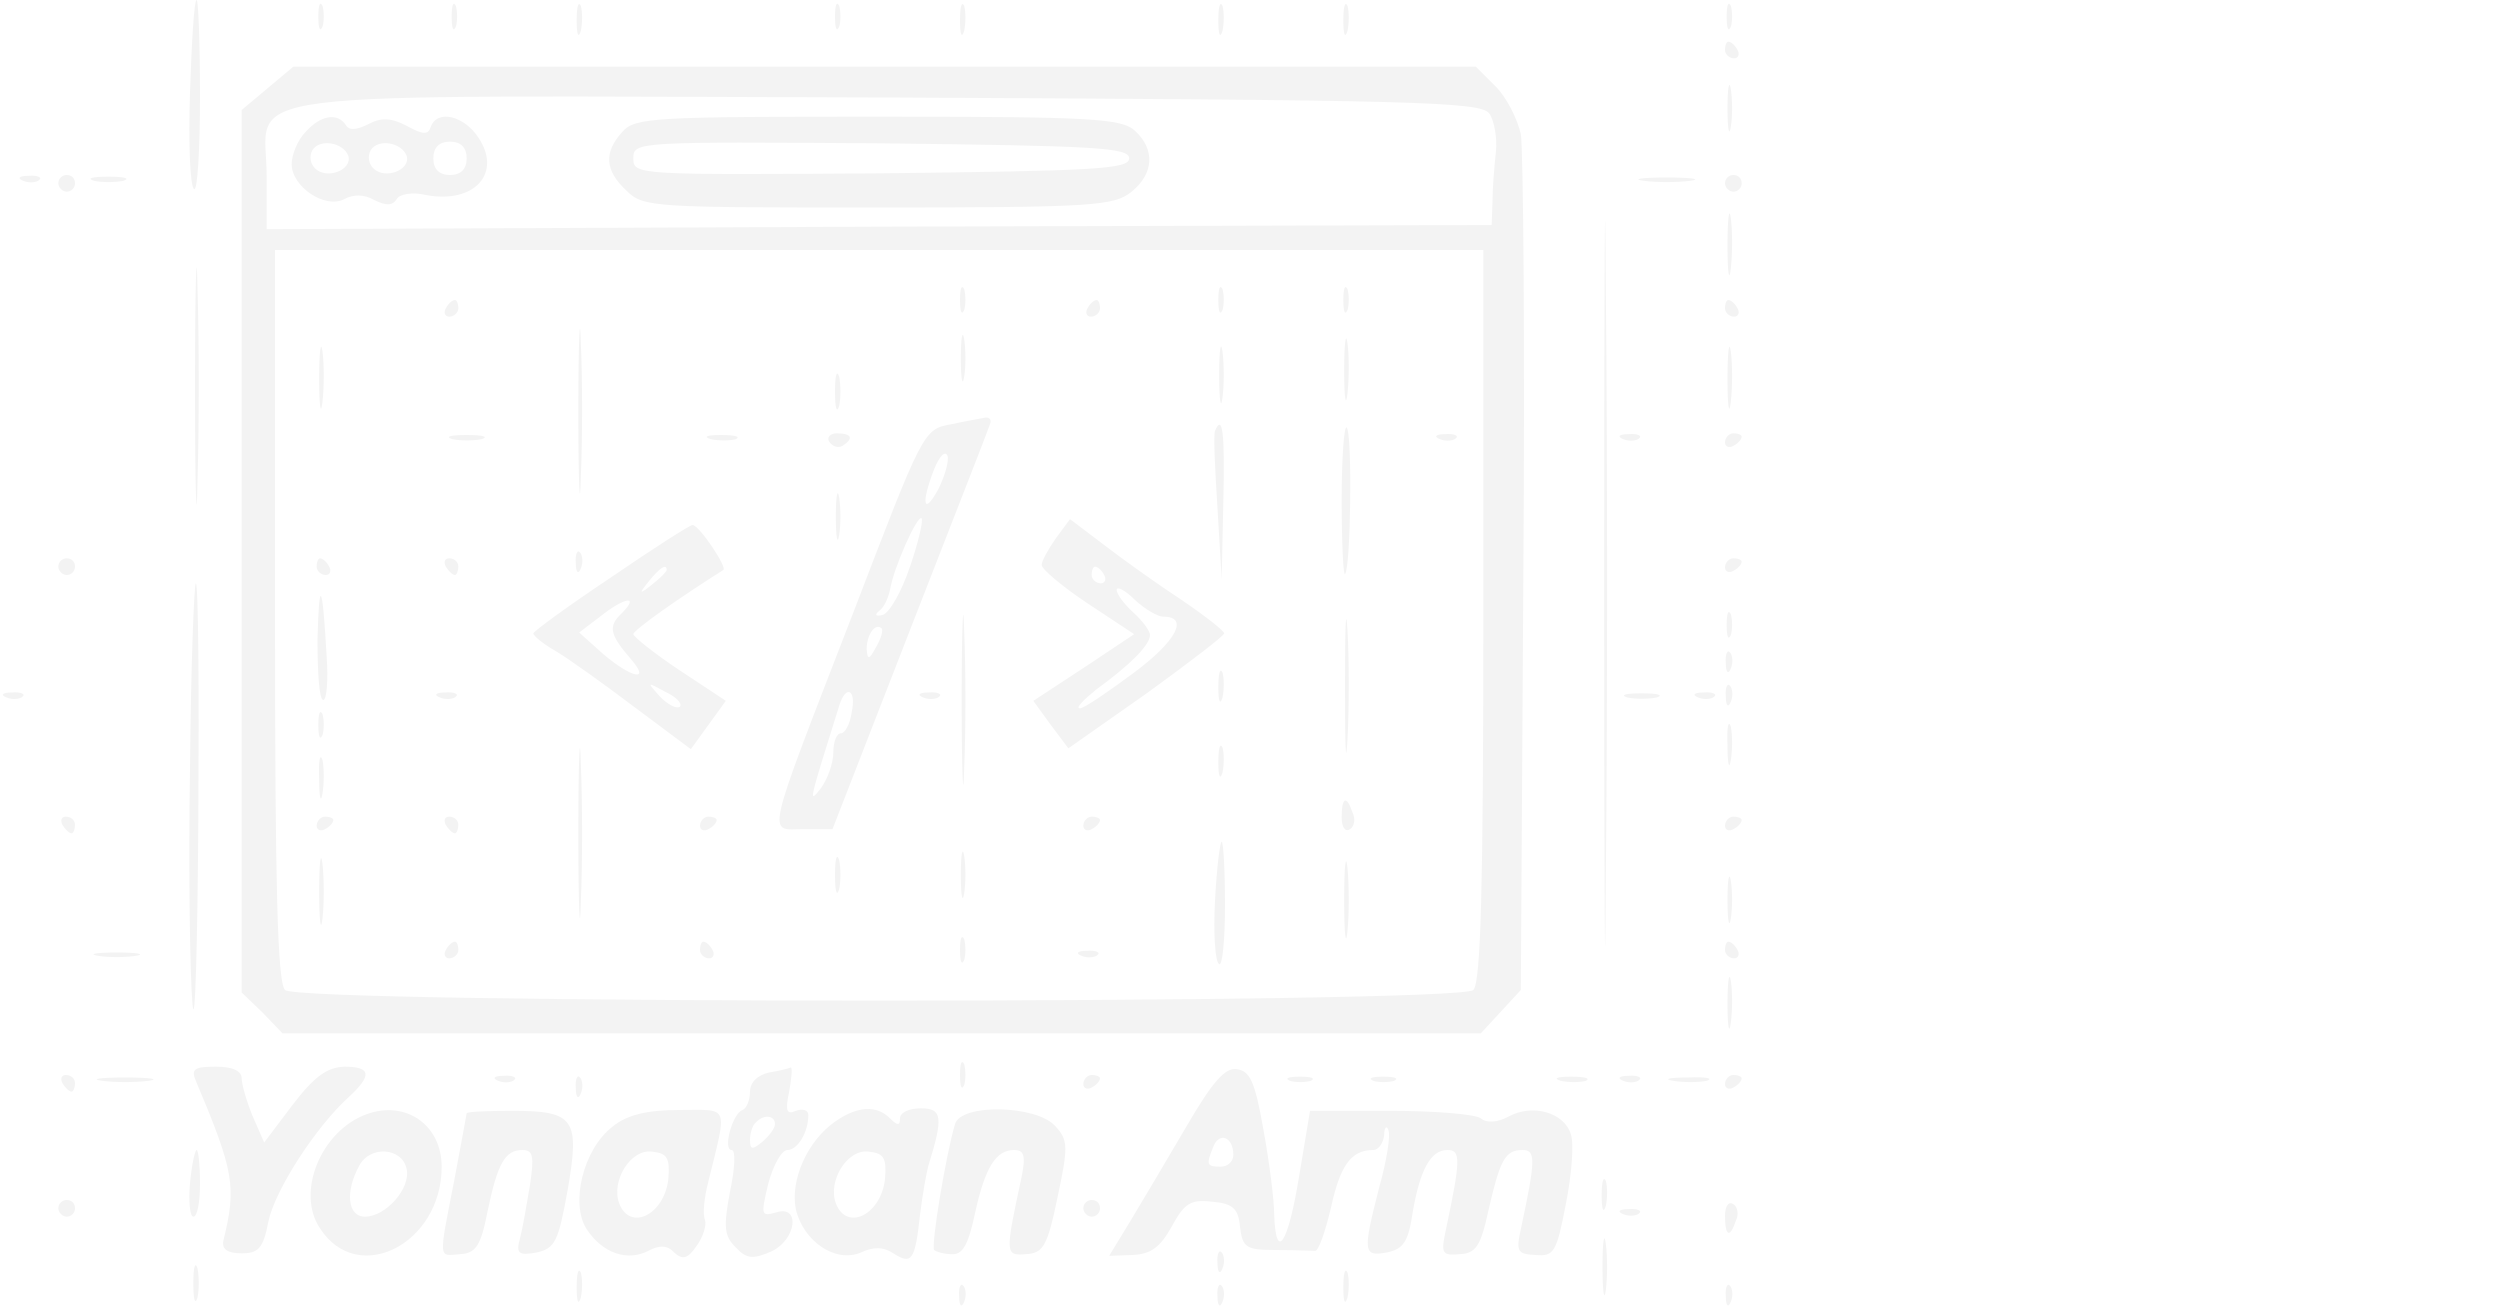
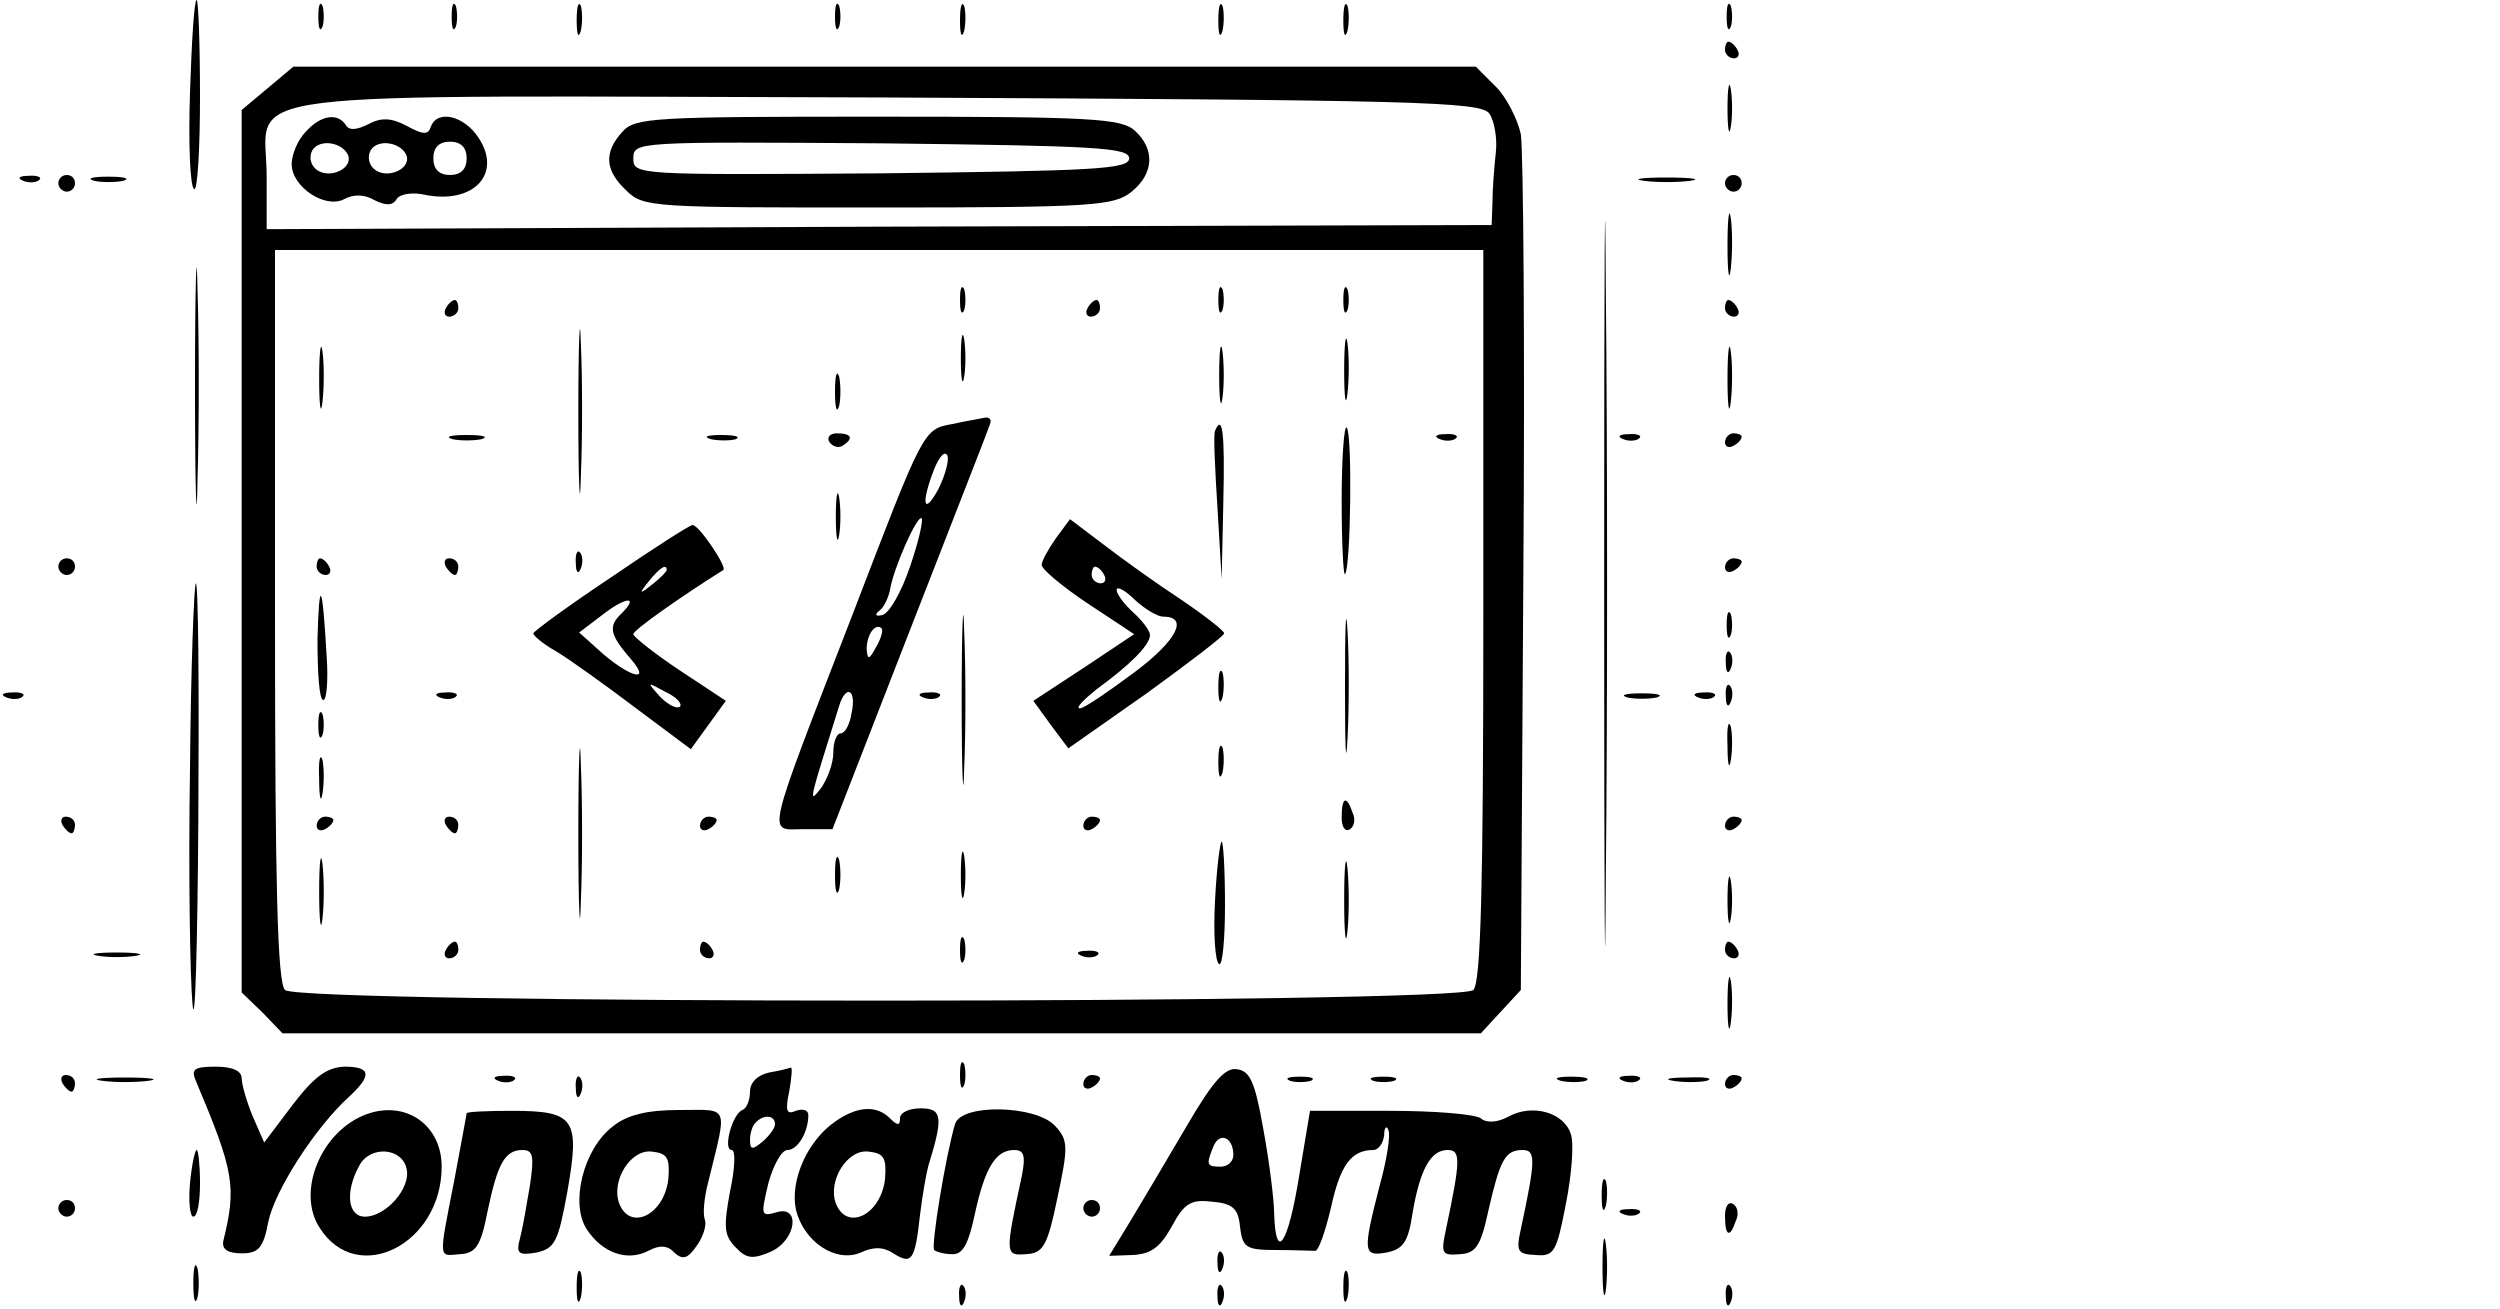
<svg xmlns="http://www.w3.org/2000/svg" version="1.0" width="300pt" height="157pt" viewBox="0 0 300 157" preserveAspectRatio="xMidYMid meet">
-   <g transform="translate(0,157) scale(0.1,-0.1)" fill="#f3f3f3" stroke="none">
+   <g transform="translate(0,157) scale(0.1,-0.1)" fill="#22222" stroke="none">
    <path d="M228 1459 c-2 -61 0 -113 5 -116 4 -2 7 48 7 111 0 64 -2 116 -4 116 -3 0 -6 -50 -8 -111z" />
    <path d="M382 1550 c0 -14 2 -19 5 -12 2 6 2 18 0 25 -3 6 -5 1 -5 -13z" />
    <path d="M542 1550 c0 -14 2 -19 5 -12 2 6 2 18 0 25 -3 6 -5 1 -5 -13z" />
    <path d="M692 1545 c0 -16 2 -22 5 -12 2 9 2 23 0 30 -3 6 -5 -1 -5 -18z" />
    <path d="M1002 1550 c0 -14 2 -19 5 -12 2 6 2 18 0 25 -3 6 -5 1 -5 -13z" />
    <path d="M1152 1545 c0 -16 2 -22 5 -12 2 9 2 23 0 30 -3 6 -5 -1 -5 -18z" />
    <path d="M1462 1545 c0 -16 2 -22 5 -12 2 9 2 23 0 30 -3 6 -5 -1 -5 -18z" />
    <path d="M1612 1545 c0 -16 2 -22 5 -12 2 9 2 23 0 30 -3 6 -5 -1 -5 -18z" />
    <path d="M1925 870 c0 -388 1 -546 2 -353 2 194 2 512 0 705 -1 194 -2 36 -2 -352z" />
    <path d="M2072 1550 c0 -14 2 -19 5 -12 2 6 2 18 0 25 -3 6 -5 1 -5 -13z" />
    <path d="M2070 1510 c0 -5 5 -10 11 -10 5 0 7 5 4 10 -3 6 -8 10 -11 10 -2 0 -4 -4 -4 -10z" />
    <path d="M321 1464 l-31 -26 0 -529 0 -530 25 -24 24 -25 719 0 719 0 24 26 24 26 3 496 c2 273 0 512 -3 531 -4 18 -17 44 -30 57 l-24 24 -710 0 -709 0 -31 -26z m1466 -30 c6 -8 10 -30 8 -47 -2 -18 -4 -44 -4 -59 l-1 -28 -735 -2 -735 -3 0 63 c0 107 -72 97 745 95 633 -3 711 -5 722 -19z m-7 -602 c0 -327 -3 -441 -12 -450 -17 -17 -1409 -17 -1426 0 -9 9 -12 123 -12 450 l0 438 725 0 725 0 0 -438z" />
    <path d="M367 1412 c-10 -10 -17 -28 -17 -39 0 -27 40 -54 63 -42 11 6 24 6 36 -1 14 -7 22 -7 27 1 3 6 19 9 35 5 58 -11 92 26 63 69 -17 26 -49 34 -57 13 -3 -10 -9 -10 -29 1 -19 10 -31 10 -46 2 -14 -7 -23 -8 -27 -1 -10 15 -30 12 -48 -8z m51 -29 c5 -17 -26 -29 -40 -15 -6 6 -7 15 -3 22 9 14 37 9 43 -7z m70 0 c5 -17 -26 -29 -40 -15 -6 6 -7 15 -3 22 9 14 37 9 43 -7z m72 -3 c0 -13 -7 -20 -20 -20 -13 0 -20 7 -20 20 0 13 7 20 20 20 13 0 20 -7 20 -20z" />
    <path d="M747 1412 c-23 -25 -21 -47 5 -71 20 -20 34 -20 302 -20 259 0 283 2 304 19 27 22 28 51 4 73 -16 15 -53 17 -309 17 -268 0 -291 -1 -306 -18z m608 -32 c0 -13 -41 -15 -297 -18 -294 -2 -298 -2 -298 18 0 20 4 20 298 18 256 -3 297 -5 297 -18z" />
    <path d="M694 1075 c0 -88 2 -123 3 -77 2 46 2 118 0 160 -1 42 -3 5 -3 -83z" />
    <path d="M1152 1210 c0 -14 2 -19 5 -12 2 6 2 18 0 25 -3 6 -5 1 -5 -13z" />
    <path d="M1462 1210 c0 -14 2 -19 5 -12 2 6 2 18 0 25 -3 6 -5 1 -5 -13z" />
    <path d="M1612 1210 c0 -14 2 -19 5 -12 2 6 2 18 0 25 -3 6 -5 1 -5 -13z" />
    <path d="M535 1200 c-3 -5 -1 -10 4 -10 6 0 11 5 11 10 0 6 -2 10 -4 10 -3 0 -8 -4 -11 -10z" />
    <path d="M1305 1200 c-3 -5 -1 -10 4 -10 6 0 11 5 11 10 0 6 -2 10 -4 10 -3 0 -8 -4 -11 -10z" />
    <path d="M1153 1140 c0 -25 2 -35 4 -22 2 12 2 32 0 45 -2 12 -4 2 -4 -23z" />
    <path d="M1613 1125 c0 -33 2 -45 4 -27 2 18 2 45 0 60 -2 15 -4 0 -4 -33z" />
    <path d="M383 1115 c0 -33 2 -45 4 -27 2 18 2 45 0 60 -2 15 -4 0 -4 -33z" />
    <path d="M1463 1120 c0 -30 2 -43 4 -27 2 15 2 39 0 55 -2 15 -4 2 -4 -28z" />
    <path d="M1002 1100 c0 -19 2 -27 5 -17 2 9 2 25 0 35 -3 9 -5 1 -5 -18z" />
    <path d="M1142 1061 c-34 -6 -34 -7 -118 -226 -108 -279 -103 -260 -60 -260 l35 0 93 239 c51 131 95 243 96 247 2 5 0 8 -5 8 -4 -1 -23 -4 -41 -8z m-16 -78 c-18 -33 -21 -17 -5 24 6 15 13 23 16 16 2 -6 -3 -24 -11 -40z m-34 -93 c-10 -30 -25 -56 -33 -58 -8 -2 -10 0 -4 5 6 4 11 16 13 25 4 26 33 91 38 86 2 -3 -4 -29 -14 -58z m-41 -97 c-8 -15 -10 -15 -11 -2 0 17 10 32 18 25 2 -3 -1 -13 -7 -23z m-29 -78 c-2 -14 -8 -25 -13 -25 -5 0 -9 -10 -9 -23 0 -13 -7 -32 -15 -43 -15 -19 -15 -19 22 99 8 26 21 20 15 -8z" />
    <path d="M1458 1053 c-2 -5 0 -46 3 -93 l5 -85 2 93 c2 83 -1 106 -10 85z" />
    <path d="M1610 970 c0 -51 2 -91 4 -89 7 7 9 169 2 176 -3 3 -6 -36 -6 -87z" />
    <path d="M543 1043 c9 -2 25 -2 35 0 9 3 1 5 -18 5 -19 0 -27 -2 -17 -5z" />
    <path d="M853 1043 c9 -2 23 -2 30 0 6 3 -1 5 -18 5 -16 0 -22 -2 -12 -5z" />
    <path d="M995 1040 c4 -6 11 -8 16 -5 14 9 11 15 -7 15 -8 0 -12 -5 -9 -10z" />
    <path d="M1728 1043 c7 -3 16 -2 19 1 4 3 -2 6 -13 5 -11 0 -14 -3 -6 -6z" />
    <path d="M1003 950 c0 -25 2 -35 4 -22 2 12 2 32 0 45 -2 12 -4 2 -4 -23z" />
    <path d="M1267 924 c-9 -13 -17 -27 -17 -32 0 -5 25 -26 55 -46 l56 -37 -60 -40 -61 -40 21 -29 21 -28 94 66 c51 37 93 69 93 72 0 3 -23 21 -51 40 -29 19 -71 49 -93 66 l-41 31 -17 -23z m58 -44 c3 -5 1 -10 -4 -10 -6 0 -11 5 -11 10 0 6 2 10 4 10 3 0 8 -4 11 -10z m71 -50 c31 0 16 -29 -35 -67 -31 -23 -60 -43 -65 -43 -6 0 4 10 20 23 40 29 64 53 64 65 0 5 -9 17 -20 27 -11 10 -20 22 -20 27 0 5 10 0 22 -12 12 -11 27 -20 34 -20z" />
    <path d="M733 877 c-51 -34 -92 -64 -93 -67 0 -3 12 -13 28 -22 15 -9 57 -39 94 -67 l67 -50 21 29 21 29 -56 37 c-30 20 -55 40 -55 43 0 5 57 45 108 77 5 3 -29 54 -37 54 -3 0 -47 -28 -98 -63z m67 9 c0 -2 -8 -10 -17 -17 -16 -13 -17 -12 -4 4 13 16 21 21 21 13z m-54 -52 c-17 -16 -14 -26 12 -56 23 -27 -1 -21 -34 7 l-29 26 25 19 c30 24 48 26 26 4z m70 -112 c-4 -3 -14 2 -24 12 -16 18 -16 18 6 6 13 -6 21 -14 18 -18z" />
    <path d="M691 894 c0 -11 3 -14 6 -6 3 7 2 16 -1 19 -3 4 -6 -2 -5 -13z" />
    <path d="M380 890 c0 -5 5 -10 11 -10 5 0 7 5 4 10 -3 6 -8 10 -11 10 -2 0 -4 -4 -4 -10z" />
    <path d="M535 890 c3 -5 8 -10 11 -10 2 0 4 5 4 10 0 6 -5 10 -11 10 -5 0 -7 -4 -4 -10z" />
    <path d="M1154 730 c0 -91 2 -128 3 -82 2 45 2 119 0 165 -1 45 -3 8 -3 -83z" />
    <path d="M381 803 c0 -40 2 -73 7 -73 4 0 6 24 4 52 -5 89 -9 97 -11 21z" />
    <path d="M1614 745 c0 -71 1 -99 3 -62 2 37 2 96 0 130 -2 34 -3 4 -3 -68z" />
    <path d="M1462 745 c0 -16 2 -22 5 -12 2 9 2 23 0 30 -3 6 -5 -1 -5 -18z" />
    <path d="M528 733 c7 -3 16 -2 19 1 4 3 -2 6 -13 5 -11 0 -14 -3 -6 -6z" />
    <path d="M1108 733 c7 -3 16 -2 19 1 4 3 -2 6 -13 5 -11 0 -14 -3 -6 -6z" />
    <path d="M694 570 c0 -91 2 -128 3 -82 2 45 2 119 0 165 -1 45 -3 8 -3 -83z" />
    <path d="M382 700 c0 -14 2 -19 5 -12 2 6 2 18 0 25 -3 6 -5 1 -5 -13z" />
    <path d="M1462 655 c0 -16 2 -22 5 -12 2 9 2 23 0 30 -3 6 -5 -1 -5 -18z" />
    <path d="M383 635 c0 -22 2 -30 4 -17 2 12 2 30 0 40 -3 9 -5 -1 -4 -23z" />
    <path d="M1610 589 c0 -11 4 -18 10 -14 5 3 7 12 3 20 -7 21 -13 19 -13 -6z" />
    <path d="M380 579 c0 -5 5 -7 10 -4 6 3 10 8 10 11 0 2 -4 4 -10 4 -5 0 -10 -5 -10 -11z" />
    <path d="M535 580 c3 -5 8 -10 11 -10 2 0 4 5 4 10 0 6 -5 10 -11 10 -5 0 -7 -4 -4 -10z" />
    <path d="M840 579 c0 -5 5 -7 10 -4 6 3 10 8 10 11 0 2 -4 4 -10 4 -5 0 -10 -5 -10 -11z" />
    <path d="M1300 579 c0 -5 5 -7 10 -4 6 3 10 8 10 11 0 2 -4 4 -10 4 -5 0 -10 -5 -10 -11z" />
    <path d="M383 500 c0 -36 2 -50 4 -32 2 17 2 47 0 65 -2 17 -4 3 -4 -33z" />
    <path d="M1153 520 c0 -25 2 -35 4 -22 2 12 2 32 0 45 -2 12 -4 2 -4 -23z" />
    <path d="M1458 489 c-2 -39 0 -73 5 -76 4 -2 7 30 7 71 0 42 -2 76 -4 76 -2 0 -6 -32 -8 -71z" />
    <path d="M1613 490 c0 -41 2 -58 4 -37 2 20 2 54 0 75 -2 20 -4 3 -4 -38z" />
    <path d="M1002 520 c0 -19 2 -27 5 -17 2 9 2 25 0 35 -3 9 -5 1 -5 -18z" />
    <path d="M1152 430 c0 -14 2 -19 5 -12 2 6 2 18 0 25 -3 6 -5 1 -5 -13z" />
    <path d="M535 430 c-3 -5 -1 -10 4 -10 6 0 11 5 11 10 0 6 -2 10 -4 10 -3 0 -8 -4 -11 -10z" />
    <path d="M840 430 c0 -5 5 -10 11 -10 5 0 7 5 4 10 -3 6 -8 10 -11 10 -2 0 -4 -4 -4 -10z" />
    <path d="M1298 423 c7 -3 16 -2 19 1 4 3 -2 6 -13 5 -11 0 -14 -3 -6 -6z" />
    <path d="M2073 1440 c0 -25 2 -35 4 -22 2 12 2 32 0 45 -2 12 -4 2 -4 -23z" />
    <path d="M28 1353 c7 -3 16 -2 19 1 4 3 -2 6 -13 5 -11 0 -14 -3 -6 -6z" />
    <path d="M70 1350 c0 -5 5 -10 10 -10 6 0 10 5 10 10 0 6 -4 10 -10 10 -5 0 -10 -4 -10 -10z" />
    <path d="M113 1353 c9 -2 25 -2 35 0 9 3 1 5 -18 5 -19 0 -27 -2 -17 -5z" />
    <path d="M1973 1353 c15 -2 39 -2 55 0 15 2 2 4 -28 4 -30 0 -43 -2 -27 -4z" />
    <path d="M2070 1350 c0 -5 5 -10 10 -10 6 0 10 5 10 10 0 6 -4 10 -10 10 -5 0 -10 -4 -10 -10z" />
    <path d="M234 1105 c0 -126 2 -177 3 -112 2 65 2 168 0 230 -1 62 -3 9 -3 -118z" />
    <path d="M2073 1275 c0 -33 2 -45 4 -27 2 18 2 45 0 60 -2 15 -4 0 -4 -33z" />
    <path d="M2070 1200 c0 -5 5 -10 11 -10 5 0 7 5 4 10 -3 6 -8 10 -11 10 -2 0 -4 -4 -4 -10z" />
    <path d="M2073 1115 c0 -33 2 -45 4 -27 2 18 2 45 0 60 -2 15 -4 0 -4 -33z" />
    <path d="M1948 1043 c7 -3 16 -2 19 1 4 3 -2 6 -13 5 -11 0 -14 -3 -6 -6z" />
    <path d="M2070 1039 c0 -5 5 -7 10 -4 6 3 10 8 10 11 0 2 -4 4 -10 4 -5 0 -10 -5 -10 -11z" />
    <path d="M70 890 c0 -5 5 -10 10 -10 6 0 10 5 10 10 0 6 -4 10 -10 10 -5 0 -10 -4 -10 -10z" />
    <path d="M2070 889 c0 -5 5 -7 10 -4 6 3 10 8 10 11 0 2 -4 4 -10 4 -5 0 -10 -5 -10 -11z" />
    <path d="M228 648 c-2 -123 0 -250 3 -283 3 -33 6 67 7 223 1 155 0 282 -3 282 -2 0 -6 -100 -7 -222z" />
    <path d="M2072 820 c0 -14 2 -19 5 -12 2 6 2 18 0 25 -3 6 -5 1 -5 -13z" />
    <path d="M2071 774 c0 -11 3 -14 6 -6 3 7 2 16 -1 19 -3 4 -6 -2 -5 -13z" />
    <path d="M2071 734 c0 -11 3 -14 6 -6 3 7 2 16 -1 19 -3 4 -6 -2 -5 -13z" />
    <path d="M8 733 c7 -3 16 -2 19 1 4 3 -2 6 -13 5 -11 0 -14 -3 -6 -6z" />
    <path d="M1953 733 c9 -2 25 -2 35 0 9 3 1 5 -18 5 -19 0 -27 -2 -17 -5z" />
    <path d="M2038 733 c7 -3 16 -2 19 1 4 3 -2 6 -13 5 -11 0 -14 -3 -6 -6z" />
    <path d="M2073 675 c0 -22 2 -30 4 -17 2 12 2 30 0 40 -3 9 -5 -1 -4 -23z" />
    <path d="M75 580 c3 -5 8 -10 11 -10 2 0 4 5 4 10 0 6 -5 10 -11 10 -5 0 -7 -4 -4 -10z" />
    <path d="M2070 579 c0 -5 5 -7 10 -4 6 3 10 8 10 11 0 2 -4 4 -10 4 -5 0 -10 -5 -10 -11z" />
    <path d="M2073 490 c0 -25 2 -35 4 -22 2 12 2 32 0 45 -2 12 -4 2 -4 -23z" />
    <path d="M2070 430 c0 -5 5 -10 11 -10 5 0 7 5 4 10 -3 6 -8 10 -11 10 -2 0 -4 -4 -4 -10z" />
    <path d="M118 423 c12 -2 32 -2 45 0 12 2 2 4 -23 4 -25 0 -35 -2 -22 -4z" />
    <path d="M2073 365 c0 -27 2 -38 4 -22 2 15 2 37 0 50 -2 12 -4 0 -4 -28z" />
    <path d="M1152 280 c0 -14 2 -19 5 -12 2 6 2 18 0 25 -3 6 -5 1 -5 -13z" />
    <path d="M235 273 c46 -109 49 -127 33 -192 -2 -10 5 -15 22 -15 20 0 26 6 32 38 8 38 57 114 97 150 28 26 26 36 -6 36 -21 -1 -36 -12 -62 -46 l-34 -45 -14 32 c-7 17 -13 38 -13 45 0 9 -11 14 -31 14 -26 0 -30 -3 -24 -17z" />
    <path d="M923 283 c-14 -3 -23 -12 -23 -23 0 -10 -4 -20 -9 -22 -12 -4 -24 -48 -13 -48 5 0 4 -22 -2 -50 -8 -43 -7 -53 7 -67 13 -14 21 -14 42 -5 31 14 36 57 6 47 -18 -5 -18 -3 -9 35 6 22 16 40 23 40 12 0 25 21 25 42 0 6 -7 8 -15 5 -11 -5 -13 0 -8 23 3 17 4 29 2 29 -2 -1 -14 -4 -26 -6z m7 -62 c0 -5 -7 -14 -15 -21 -12 -10 -15 -10 -15 2 0 8 3 18 7 21 9 10 23 9 23 -2z" />
    <path d="M1423 217 c-23 -39 -53 -90 -67 -113 l-25 -41 28 1 c22 1 33 9 47 34 15 28 23 33 48 30 25 -2 32 -8 34 -30 3 -25 7 -28 43 -28 21 0 42 -1 47 -1 4 -1 12 22 19 51 11 51 24 70 51 70 6 0 12 8 13 18 0 9 3 12 5 6 3 -6 -2 -37 -11 -69 -20 -78 -19 -83 9 -78 20 4 26 13 31 47 9 53 22 76 42 76 16 0 16 -11 -2 -96 -6 -28 -5 -31 17 -29 19 1 25 10 34 52 14 61 20 73 41 73 16 0 16 -11 -2 -95 -6 -27 -4 -30 18 -31 22 -2 25 4 36 61 7 35 10 73 6 84 -8 26 -46 37 -75 21 -13 -7 -26 -8 -33 -2 -7 5 -55 9 -109 9 l-96 0 -13 -78 c-13 -81 -28 -105 -30 -46 0 17 -6 64 -13 102 -10 57 -16 70 -32 72 -14 2 -29 -15 -61 -70z m57 -33 c0 -8 -7 -14 -15 -14 -17 0 -18 2 -9 24 7 18 24 12 24 -10z" />
    <path d="M75 270 c3 -5 8 -10 11 -10 2 0 4 5 4 10 0 6 -5 10 -11 10 -5 0 -7 -4 -4 -10z" />
    <path d="M123 273 c15 -2 39 -2 55 0 15 2 2 4 -28 4 -30 0 -43 -2 -27 -4z" />
    <path d="M598 273 c7 -3 16 -2 19 1 4 3 -2 6 -13 5 -11 0 -14 -3 -6 -6z" />
    <path d="M691 264 c0 -11 3 -14 6 -6 3 7 2 16 -1 19 -3 4 -6 -2 -5 -13z" />
    <path d="M1300 269 c0 -5 5 -7 10 -4 6 3 10 8 10 11 0 2 -4 4 -10 4 -5 0 -10 -5 -10 -11z" />
    <path d="M1548 273 c6 -2 18 -2 25 0 6 3 1 5 -13 5 -14 0 -19 -2 -12 -5z" />
    <path d="M1648 273 c6 -2 18 -2 25 0 6 3 1 5 -13 5 -14 0 -19 -2 -12 -5z" />
    <path d="M1873 273 c9 -2 23 -2 30 0 6 3 -1 5 -18 5 -16 0 -22 -2 -12 -5z" />
    <path d="M1948 273 c7 -3 16 -2 19 1 4 3 -2 6 -13 5 -11 0 -14 -3 -6 -6z" />
    <path d="M2008 273 c12 -2 30 -2 40 0 9 3 -1 5 -23 4 -22 0 -30 -2 -17 -4z" />
    <path d="M2070 269 c0 -5 5 -7 10 -4 6 3 10 8 10 11 0 2 -4 4 -10 4 -5 0 -10 -5 -10 -11z" />
    <path d="M440 233 c-55 -20 -85 -94 -56 -137 45 -70 146 -19 146 74 0 50 -43 80 -90 63z m48 -66 c5 -23 -25 -57 -50 -57 -21 0 -24 30 -7 61 13 25 52 22 57 -4z" />
    <path d="M560 234 c0 -1 -7 -38 -15 -81 -19 -97 -19 -90 7 -88 19 1 25 10 33 51 12 58 21 74 42 74 13 0 14 -8 9 -42 -4 -24 -9 -53 -12 -64 -5 -18 -2 -21 20 -17 22 5 26 13 37 74 15 86 9 96 -66 96 -30 0 -55 -1 -55 -3z" />
    <path d="M735 218 c-35 -27 -51 -92 -31 -123 19 -29 49 -39 74 -26 13 7 23 7 31 -2 10 -9 16 -8 27 8 8 11 12 25 10 31 -3 7 -1 27 4 46 23 94 26 86 -35 86 -39 0 -63 -6 -80 -20z m67 -63 c-5 -43 -46 -63 -59 -29 -10 27 14 66 40 62 18 -2 21 -8 19 -33z" />
    <path d="M1002 224 c-33 -23 -54 -70 -47 -105 9 -39 48 -65 78 -52 15 7 27 7 39 -1 22 -14 26 -9 32 46 3 25 8 52 10 59 18 58 17 69 -9 69 -14 0 -25 -5 -25 -12 0 -9 -3 -9 -12 0 -16 16 -39 15 -66 -4z m60 -69 c-5 -43 -46 -63 -59 -29 -10 27 14 66 40 62 18 -2 21 -8 19 -33z" />
    <path d="M1146 221 c-11 -37 -29 -146 -25 -151 2 -2 12 -5 21 -5 13 -1 20 11 28 49 12 55 25 76 47 76 12 0 14 -7 9 -32 -20 -93 -20 -95 5 -93 21 1 26 10 38 68 13 61 13 69 -3 86 -23 25 -113 27 -120 2z" />
    <path d="M228 150 c-2 -22 0 -40 4 -40 5 0 8 18 8 40 0 22 -2 40 -4 40 -2 0 -6 -18 -8 -40z" />
    <path d="M1922 135 c0 -16 2 -22 5 -12 2 9 2 23 0 30 -3 6 -5 -1 -5 -18z" />
    <path d="M70 120 c0 -5 5 -10 10 -10 6 0 10 5 10 10 0 6 -4 10 -10 10 -5 0 -10 -4 -10 -10z" />
    <path d="M1300 120 c0 -5 5 -10 10 -10 6 0 10 5 10 10 0 6 -4 10 -10 10 -5 0 -10 -4 -10 -10z" />
    <path d="M2070 111 c0 -25 6 -27 13 -6 4 8 2 17 -3 20 -6 4 -10 -3 -10 -14z" />
    <path d="M1948 113 c7 -3 16 -2 19 1 4 3 -2 6 -13 5 -11 0 -14 -3 -6 -6z" />
    <path d="M1923 50 c0 -30 2 -43 4 -28 2 16 2 40 0 55 -2 16 -4 3 -4 -27z" />
    <path d="M1461 54 c0 -11 3 -14 6 -6 3 7 2 16 -1 19 -3 4 -6 -2 -5 -13z" />
    <path d="M232 30 c0 -19 2 -27 5 -17 2 9 2 25 0 35 -3 9 -5 1 -5 -18z" />
    <path d="M692 25 c0 -17 2 -22 5 -12 2 9 2 23 0 30 -3 6 -5 -1 -5 -18z" />
    <path d="M1612 25 c0 -17 2 -22 5 -12 2 9 2 23 0 30 -3 6 -5 -1 -5 -18z" />
    <path d="M1151 14 c0 -11 3 -14 6 -6 3 7 2 16 -1 19 -3 4 -6 -2 -5 -13z" />
    <path d="M1461 14 c0 -11 3 -14 6 -6 3 7 2 16 -1 19 -3 4 -6 -2 -5 -13z" />
    <path d="M2071 14 c0 -11 3 -14 6 -6 3 7 2 16 -1 19 -3 4 -6 -2 -5 -13z" />
  </g>
</svg>
